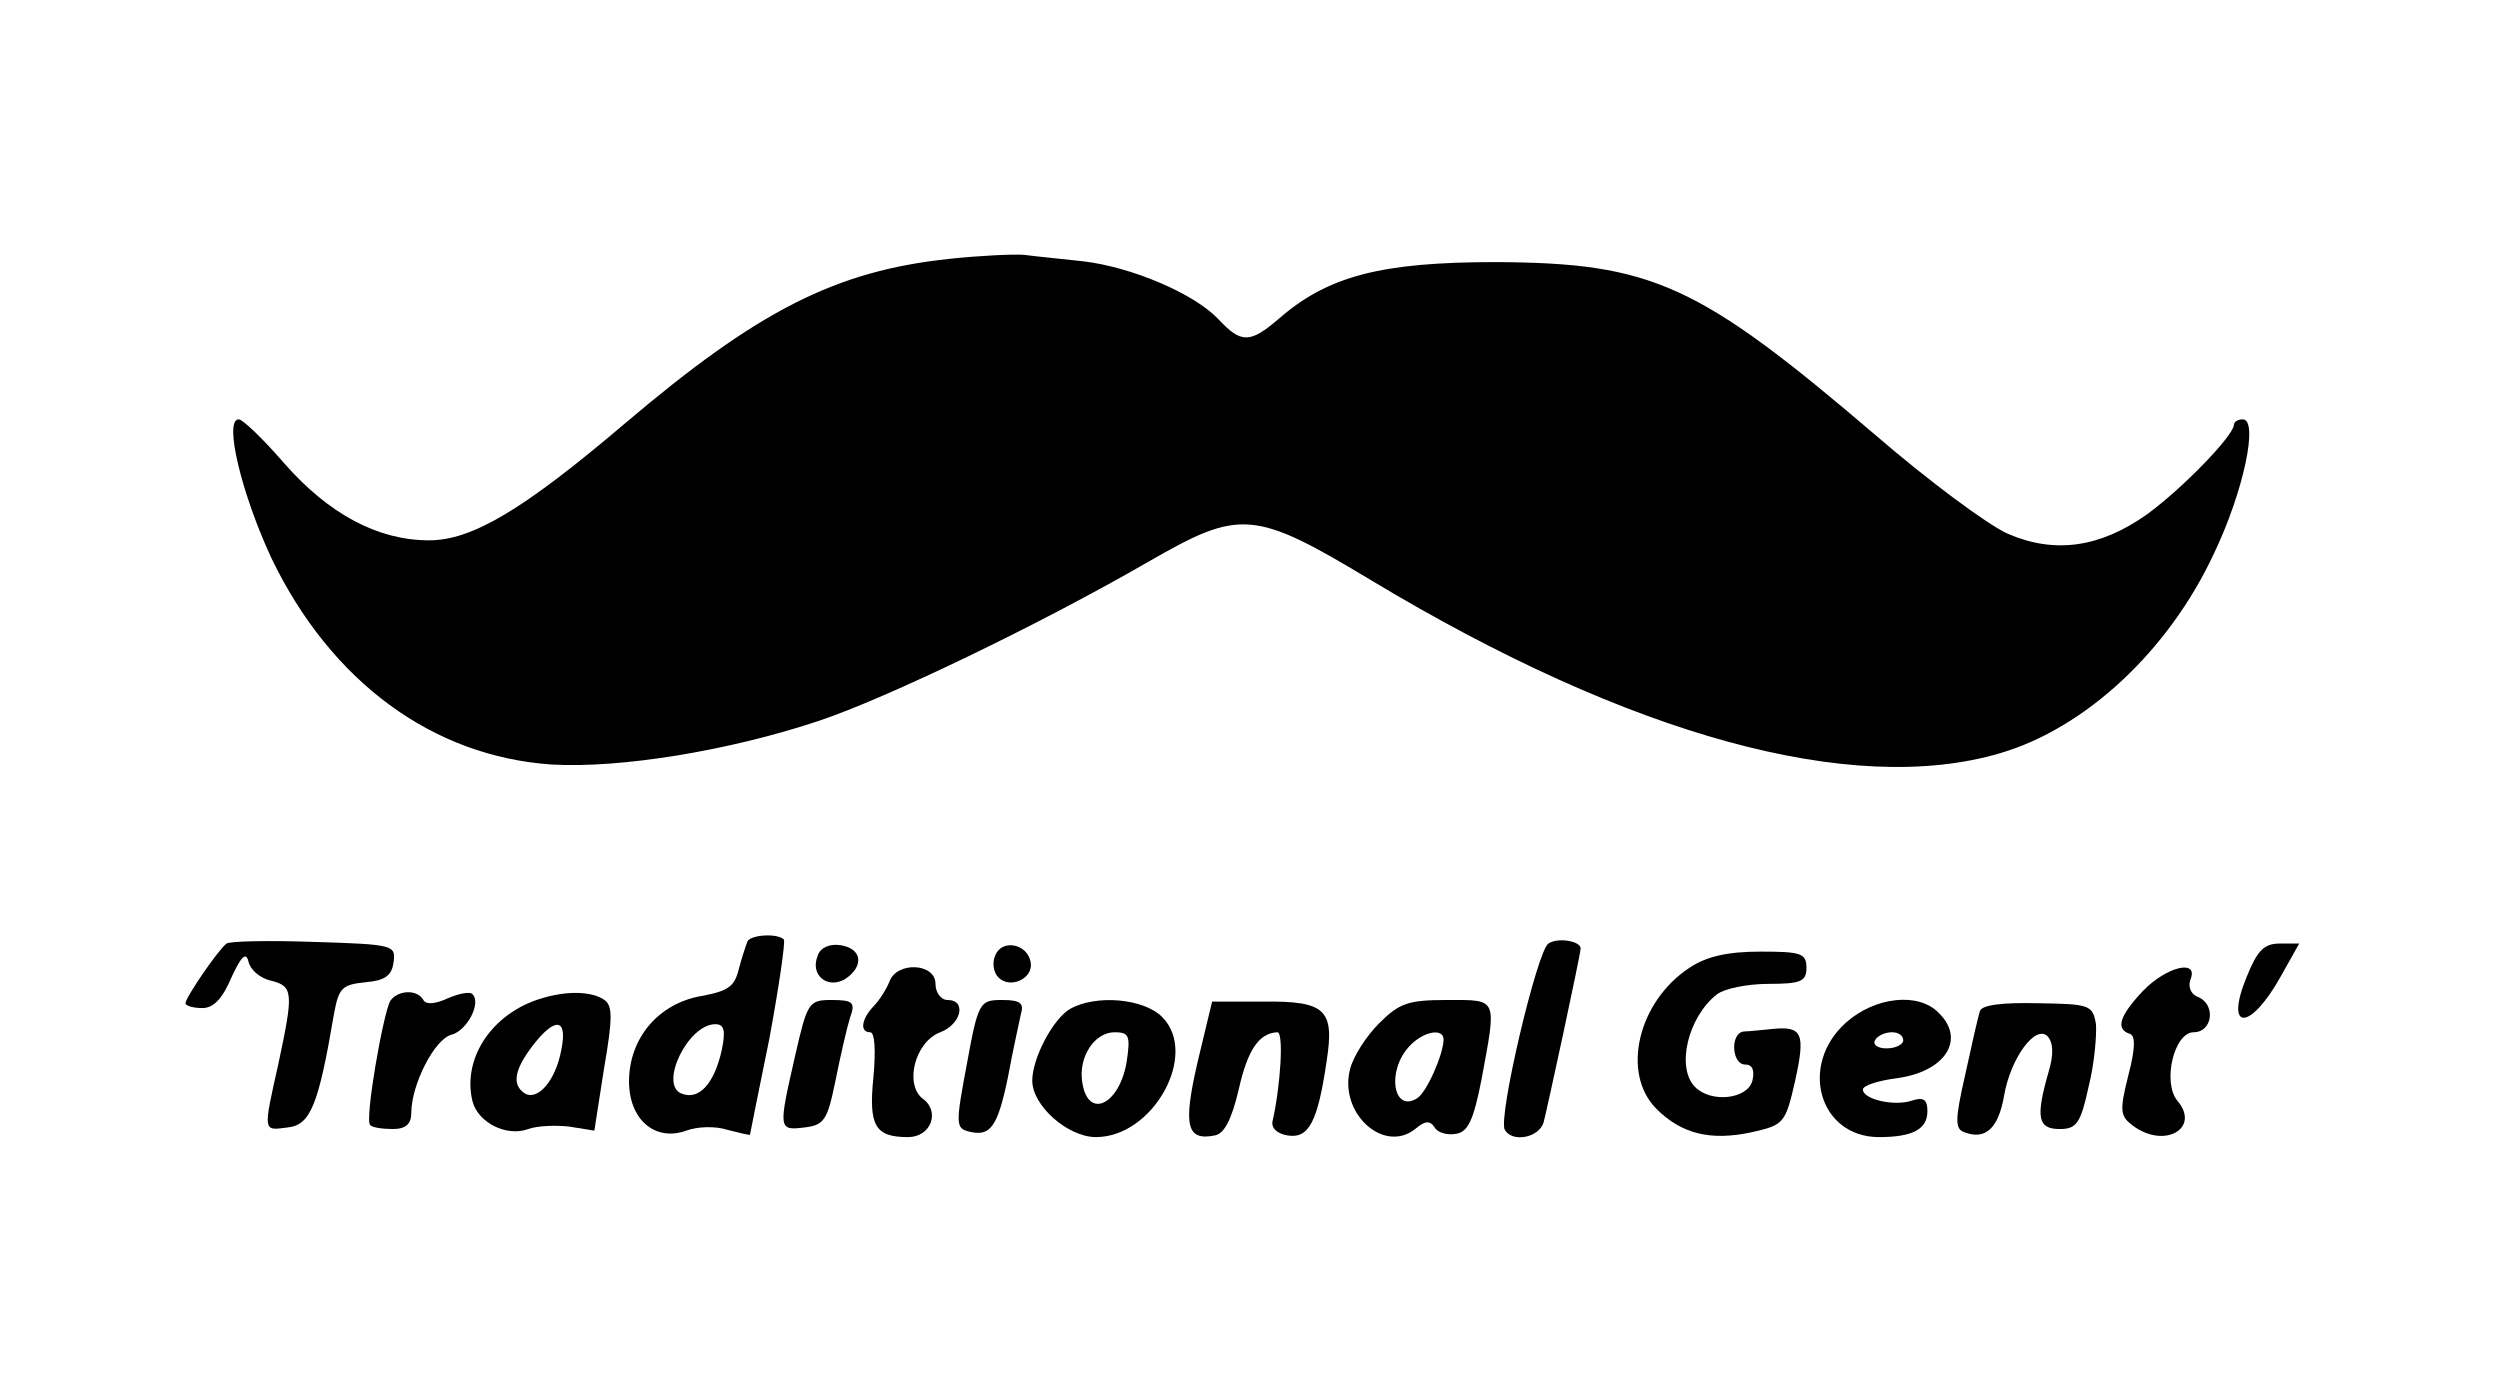
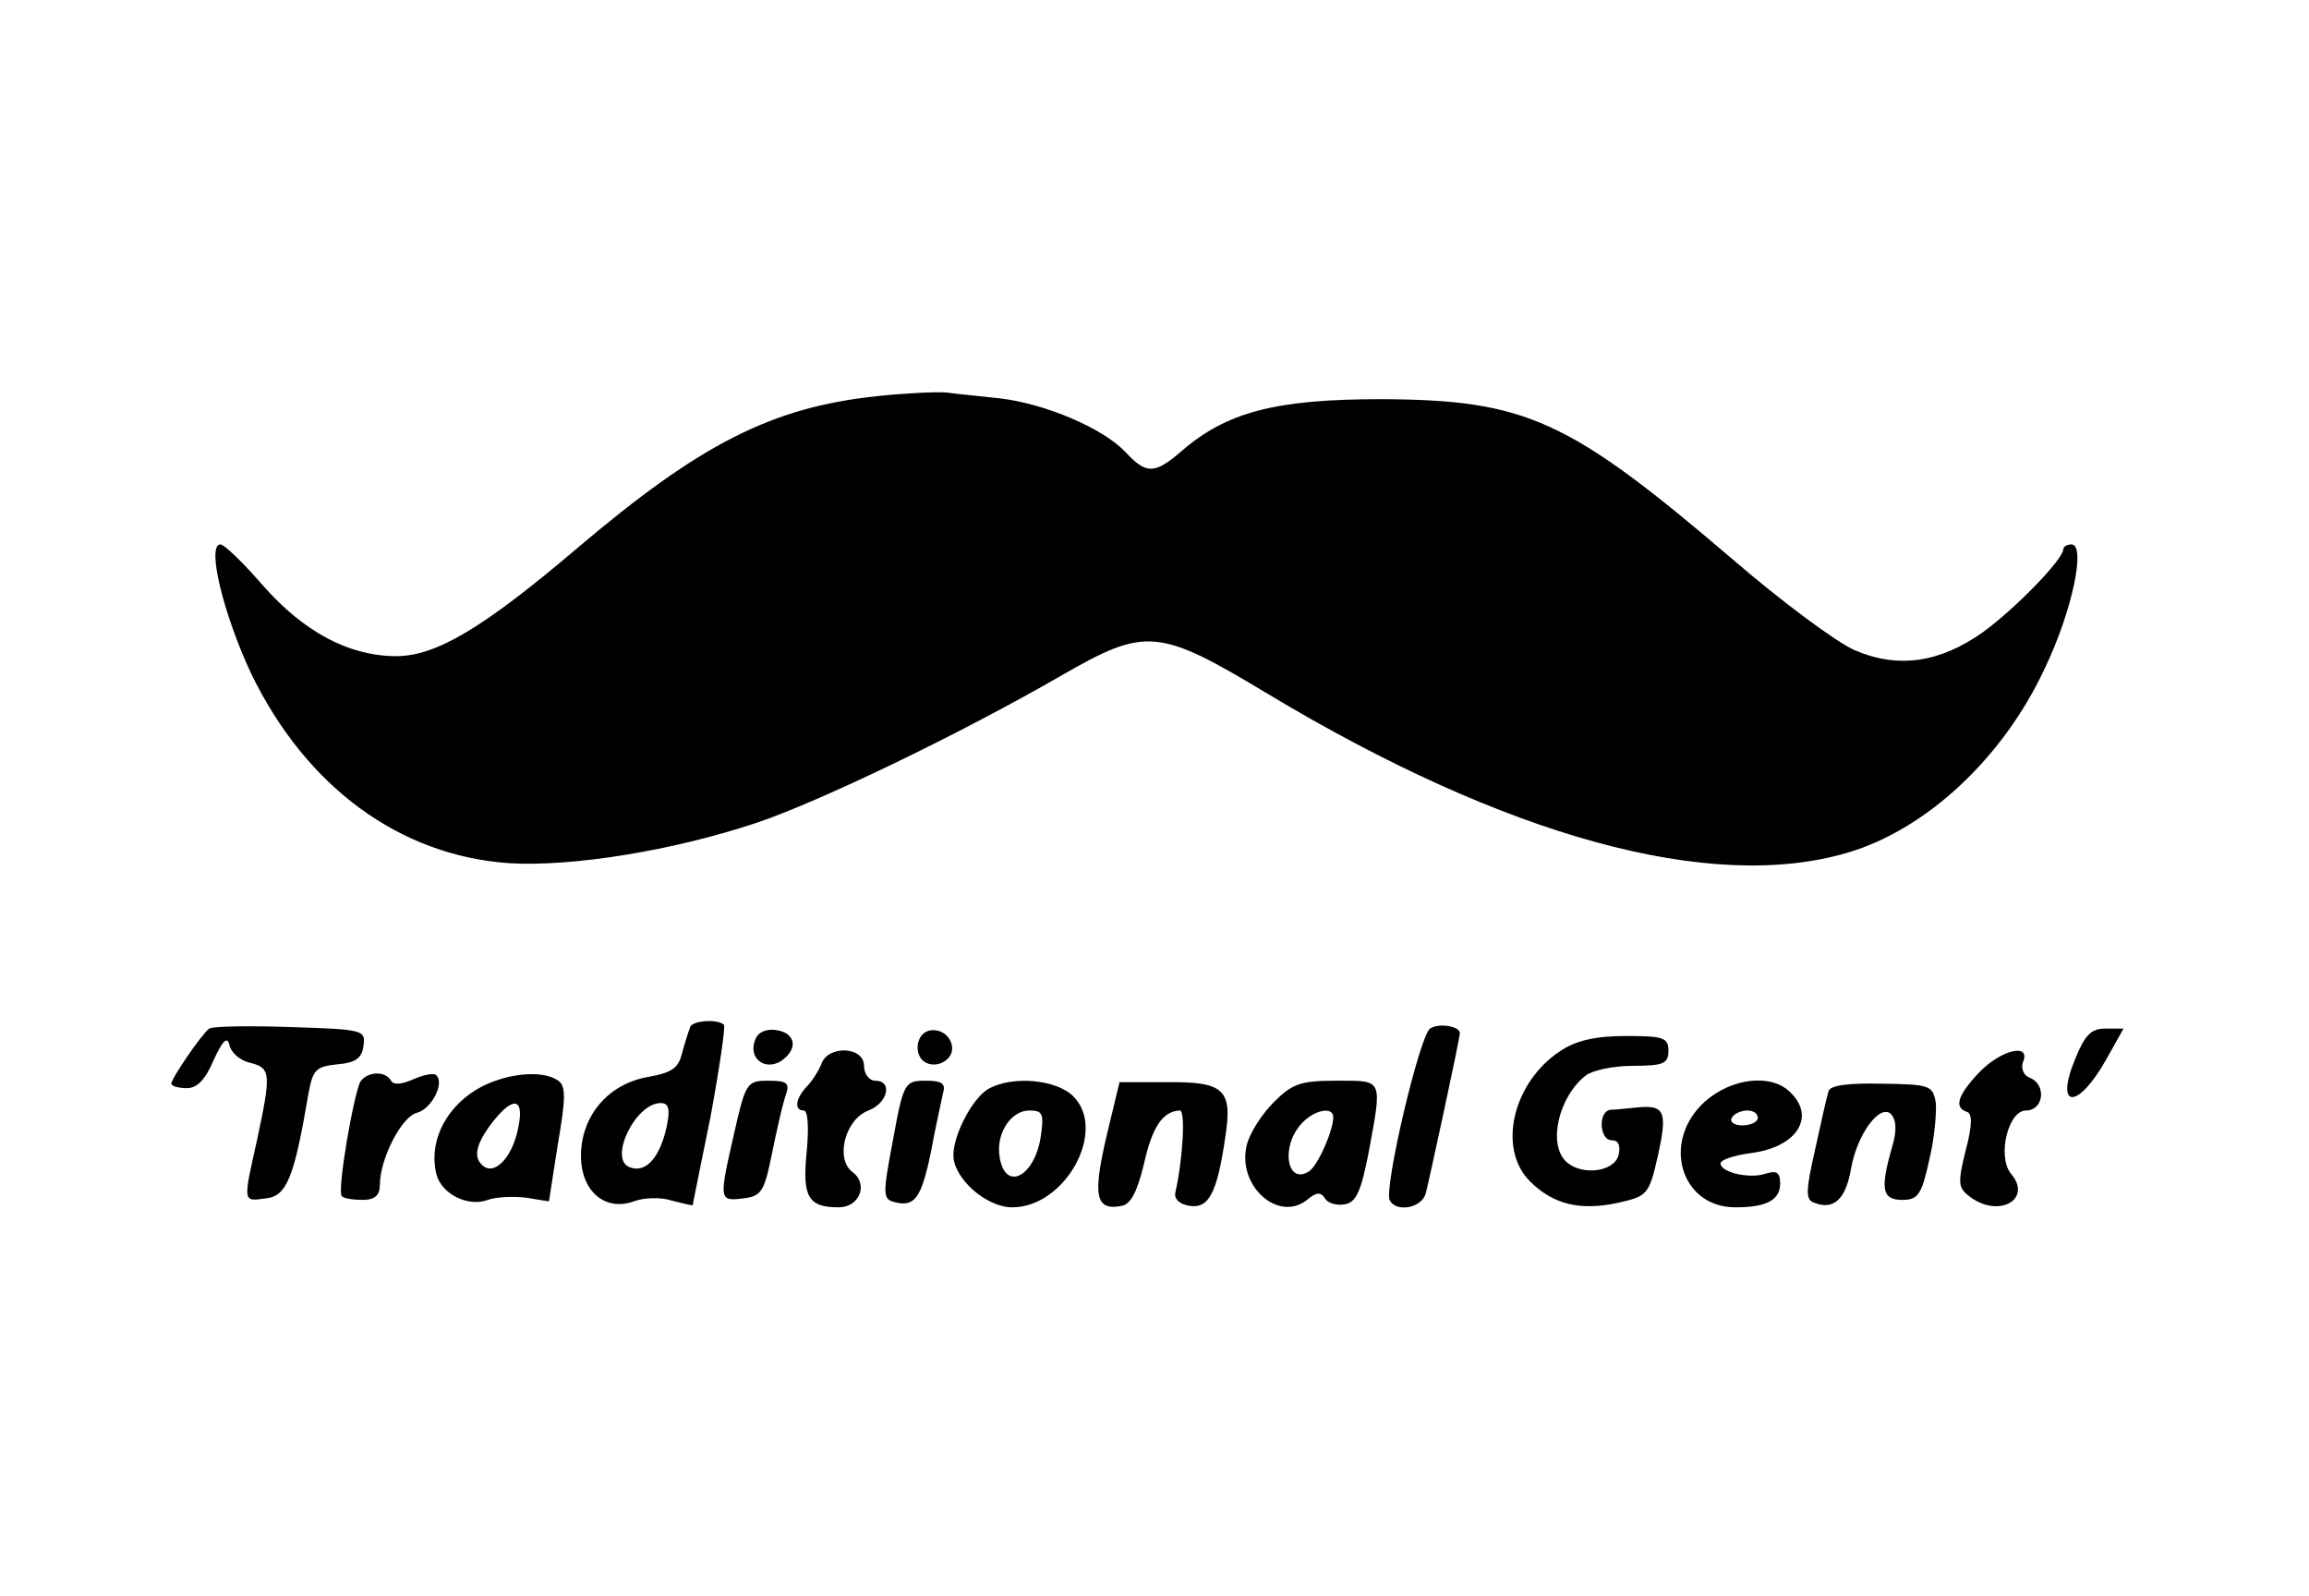
- <svg xmlns="http://www.w3.org/2000/svg" width="310pt" height="172pt" version="1.0" viewBox="0 0 310 172">
+ <svg xmlns="http://www.w3.org/2000/svg" width="220pt" height="152pt" version="1.0" viewBox="0 0 310 172">
  <g transform="translate(0 172) scale(.1 -.1)">
    <path d="m1177 1399c-141-15-237-64-402-204-127-108-190-145-243-145-63 0-124 32-180 96-26 30-51 54-56 54-19 0 4-94 41-173 74-153 200-245 347-255 85-5 220 17 331 54 84 28 275 120 410 198 113 65 130 64 276-24 321-193 596-268 779-214 106 31 209 127 265 247 37 77 56 167 36 167-6 0-11-3-11-7-1-14-64-79-108-111-58-41-114-49-172-24-25 11-99 66-165 123-219 187-276 213-470 214-142 0-208-17-269-70-36-31-47-31-75-1-30 32-108 65-168 72-26 3-59 6-73 8-14 1-56-1-93-5z" />
    <path d="m281 550c-10-7-51-67-51-74 0-3 9-6 21-6 14 0 25 12 36 38 12 26 18 32 21 20 2-10 14-21 28-24 28-7 28-15 9-104-19-85-19-82 12-78 28 3 38 28 57 140 6 33 10 37 39 40 24 2 33 8 35 25 3 21 0 22-98 25-56 2-105 1-109-2z" />
    <path d="m927 553c-2-5-7-20-11-35-5-21-13-27-46-33-53-9-90-52-90-106 0-47 32-75 71-61 13 5 36 6 51 1 16-4 28-7 28-6s11 55 24 119c12 65 20 120 18 123-8 8-40 6-45-2zm-32-135c-9-41-28-63-50-54-28 11 8 86 42 86 11 0 13-8 8-32z" />
    <path d="m1920 550c-14-9-63-217-54-231 9-16 42-10 48 9 5 19 46 209 46 216 0 9-28 14-40 6z" />
    <path d="m1014 535c-10-24 12-42 34-29 24 16 21 38-6 42-13 2-25-3-28-13z" />
    <path d="m1234 535c-4-9-2-21 4-27 15-15 44-1 40 19-4 23-36 29-44 8z" />
    <path d="m2786 509c-28-68 4-68 42 0l23 41h-24c-20 0-28-9-41-41z" />
    <path d="m2095 520c-64-42-85-131-41-175 31-31 67-40 118-29 40 9 42 11 54 64 13 59 9 68-29 64-12-1-28-3-34-3-18-1-16-41 1-41 9 0 12-7 9-20-6-23-51-28-71-8-24 24-9 87 27 115 9 7 37 13 64 13 40 0 47 3 47 20 0 18-7 20-57 20-41 0-67-6-88-20z" />
    <path d="m1103 503c-4-10-13-24-20-31-15-16-17-32-4-32 6 0 7-24 4-56-6-60 2-74 43-74 28 0 40 31 19 47-24 17-11 71 21 83 26 10 33 40 9 40-8 0-15 9-15 20 0 26-48 28-57 3z" />
    <path d="m2657 491c-29-31-34-47-16-53 7-2 7-18-2-52-11-44-10-50 6-62 39-29 84-3 55 31-19 23-4 85 20 85s28 35 5 44c-8 3-12 12-9 21 11 26-29 17-59-14z" />
    <path d="m484 479c-9-16-32-148-25-154 2-3 15-5 28-5 16 0 23 6 23 20 0 35 29 92 50 97 19 5 37 39 26 50-3 4-17 1-31-5-15-7-27-8-30-2-8 14-32 12-41-1z" />
    <path d="m655 476c-52-23-81-74-69-122 7-26 42-44 69-34 11 4 34 5 51 3l31-5 12 77c11 64 11 79-1 86-19 12-58 10-93-5zm41-58c-7-38-29-63-45-54-17 11-13 30 10 60 28 36 43 33 35-6z" />
    <path d="m986 411c-21-92-21-93 12-89 24 3 28 9 38 58 6 30 14 65 18 78 7 19 4 22-23 22-28 0-30-3-45-69z" />
    <path d="m1199 401c-14-74-14-80 2-84 27-7 36 5 49 68 6 33 14 68 16 78 4 13-1 17-23 17-28 0-30-2-44-79z" />
    <path d="m1327 469c-21-12-47-61-47-89 0-31 44-70 79-70 71 0 128 103 82 149-23 23-82 28-114 10zm70-66c-9-53-48-72-55-25-5 31 15 62 40 62 18 0 20-4 15-37z" />
    <path d="m1485 403c-18-78-14-98 21-91 12 2 21 19 30 57 11 49 25 70 48 71 8 0 4-66-6-110-2-9 6-16 19-18 26-4 37 17 48 92 10 64-1 75-79 74h-63l-18-75z" />
    <path d="m1710 451c-16-16-32-41-36-57-14-55 43-106 82-73 11 9 17 10 23 1 3-6 15-10 26-8 15 2 22 16 32 67 19 103 21 99-43 99-48 0-59-4-84-29zm80-20c0-18-21-66-33-73-29-18-38 33-10 64 17 19 43 24 43 9z" />
    <path d="m2289 452c-59-53-33-142 41-142 42 0 60 10 60 32 0 15-5 18-20 13-22-7-60 2-60 14 0 5 19 11 42 14 60 8 86 48 52 81-25 26-79 20-115-12zm71-22c0-5-9-10-21-10-11 0-17 5-14 10 3 6 13 10 21 10s14-4 14-10z" />
    <path d="m2455 466c-2-6-10-41-18-78-13-57-13-68-1-72 26-10 42 5 49 45 8 47 39 89 54 74 7-8 8-22 1-45-16-56-13-70 14-70 21 0 26 7 36 53 7 28 10 63 9 77-4 24-8 25-72 26-44 1-70-2-72-10z" />
  </g>
</svg>
